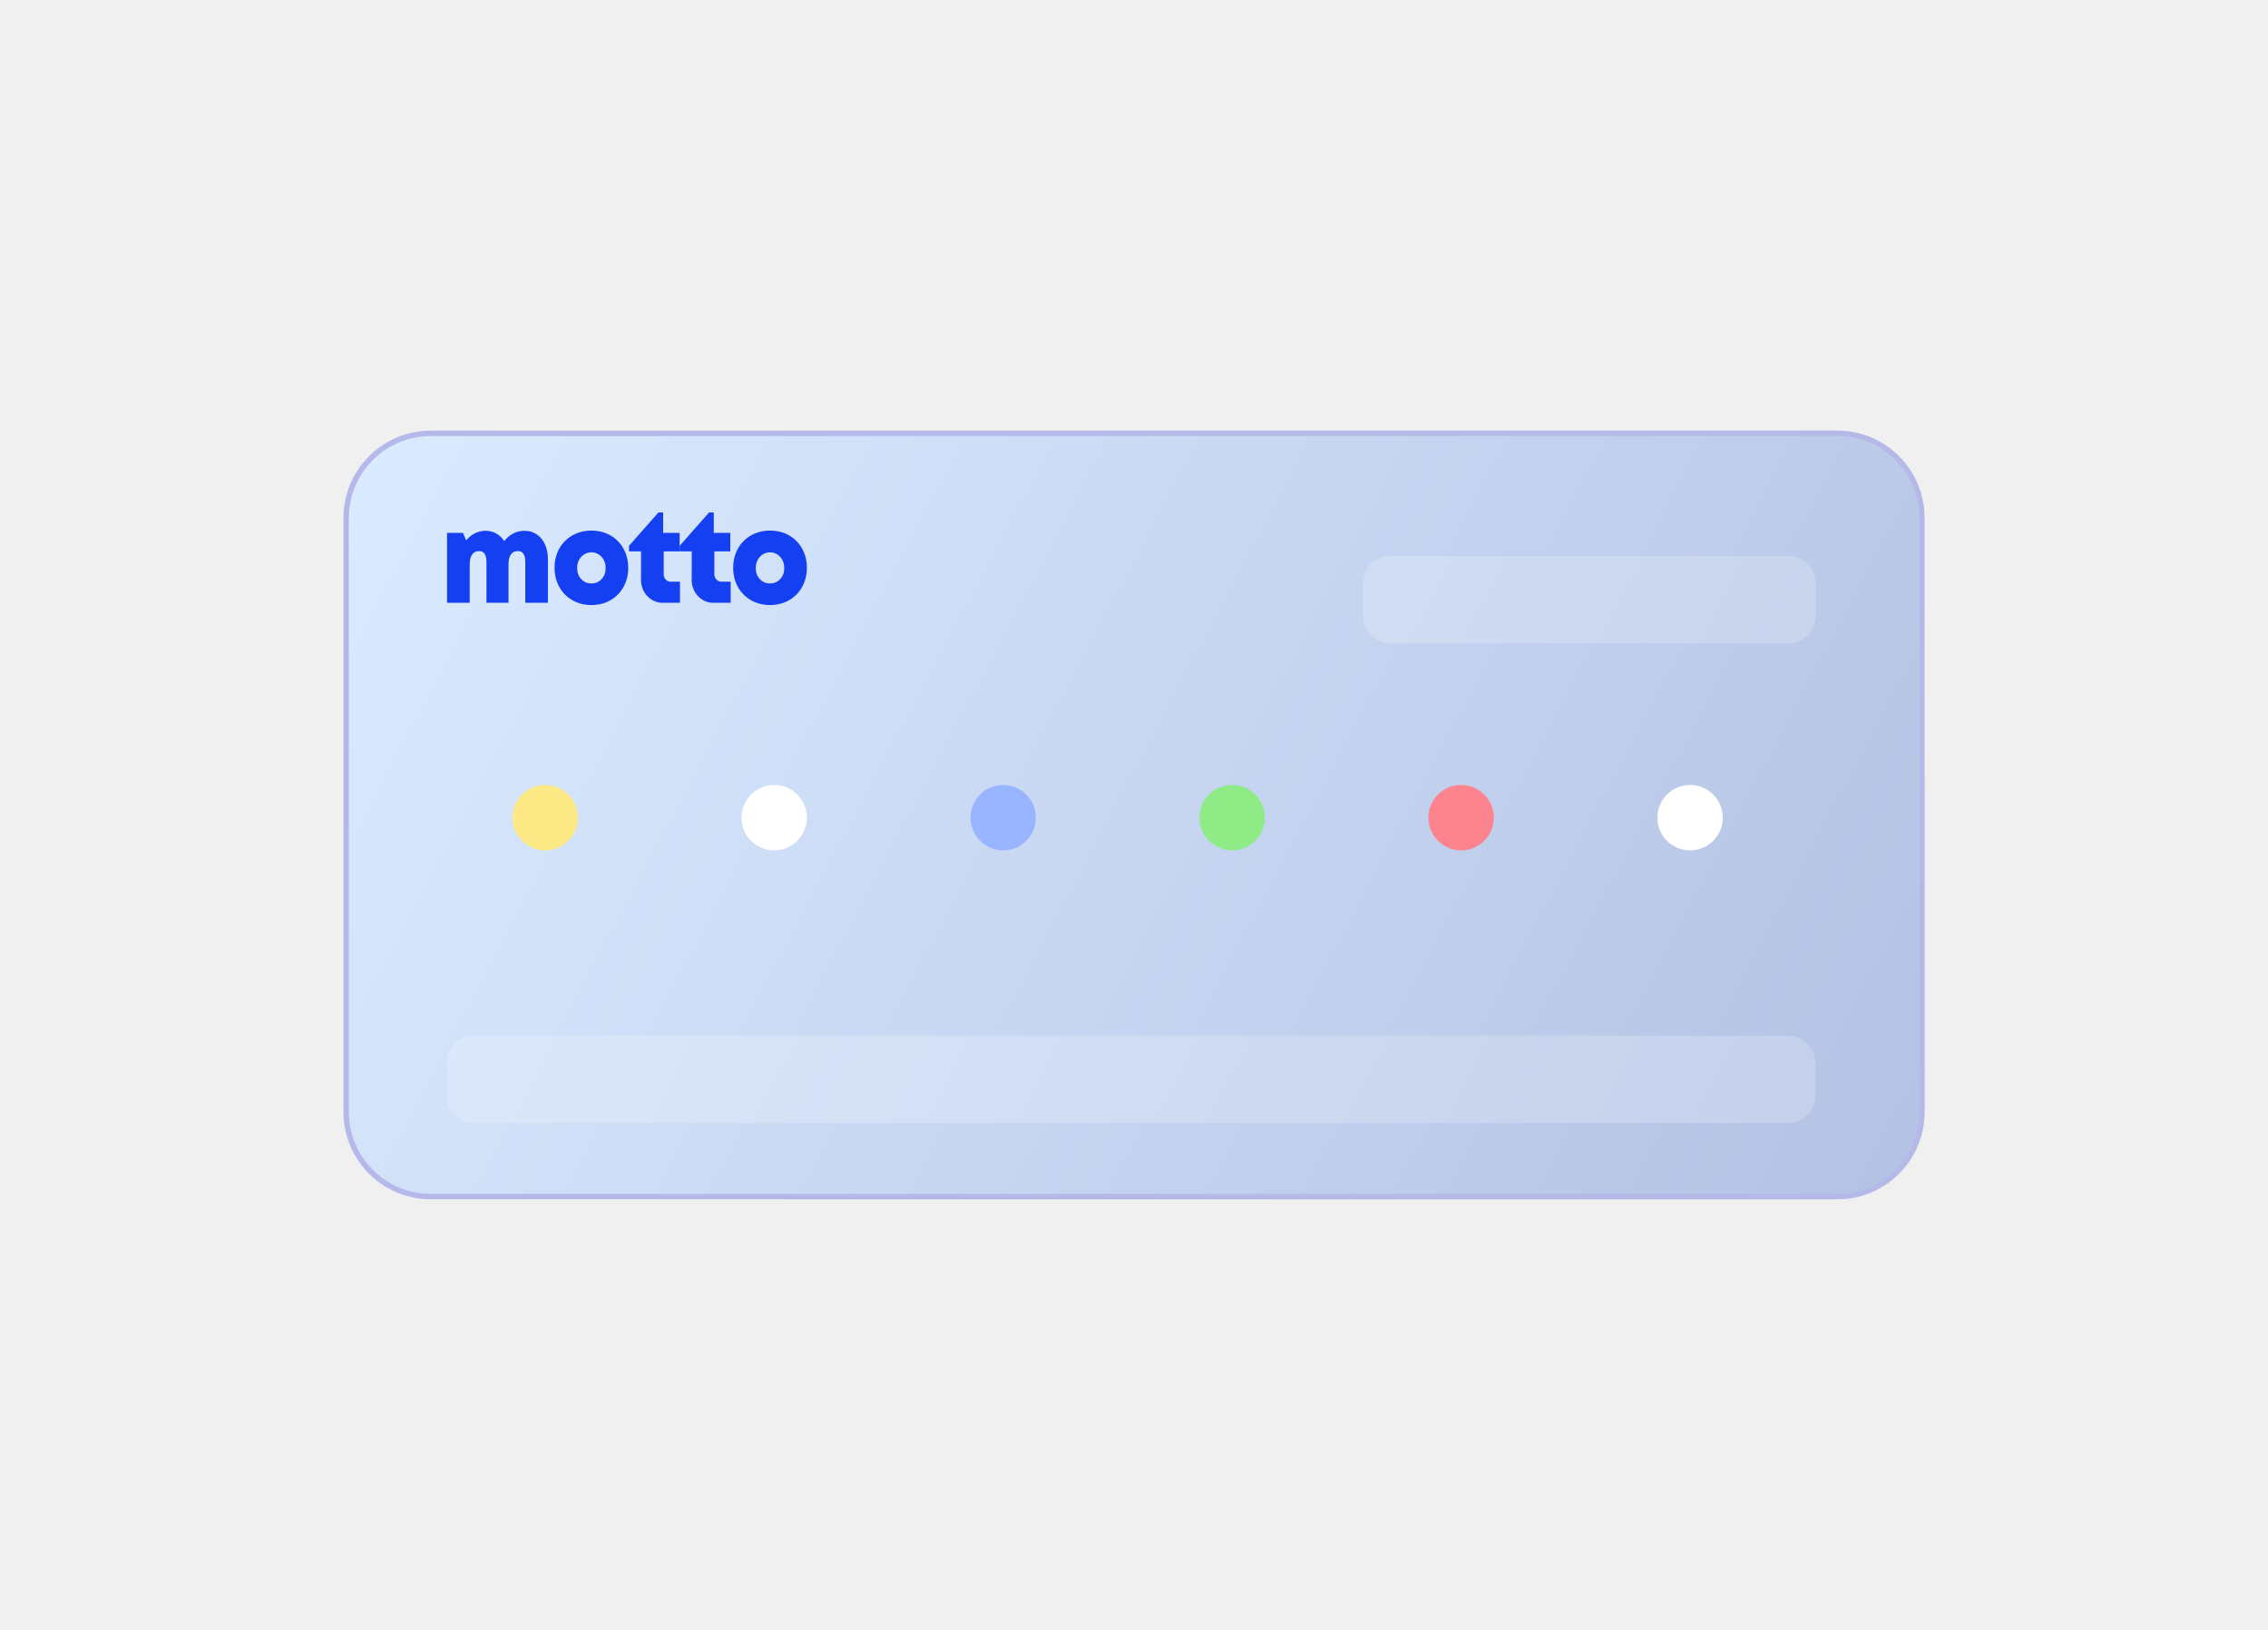
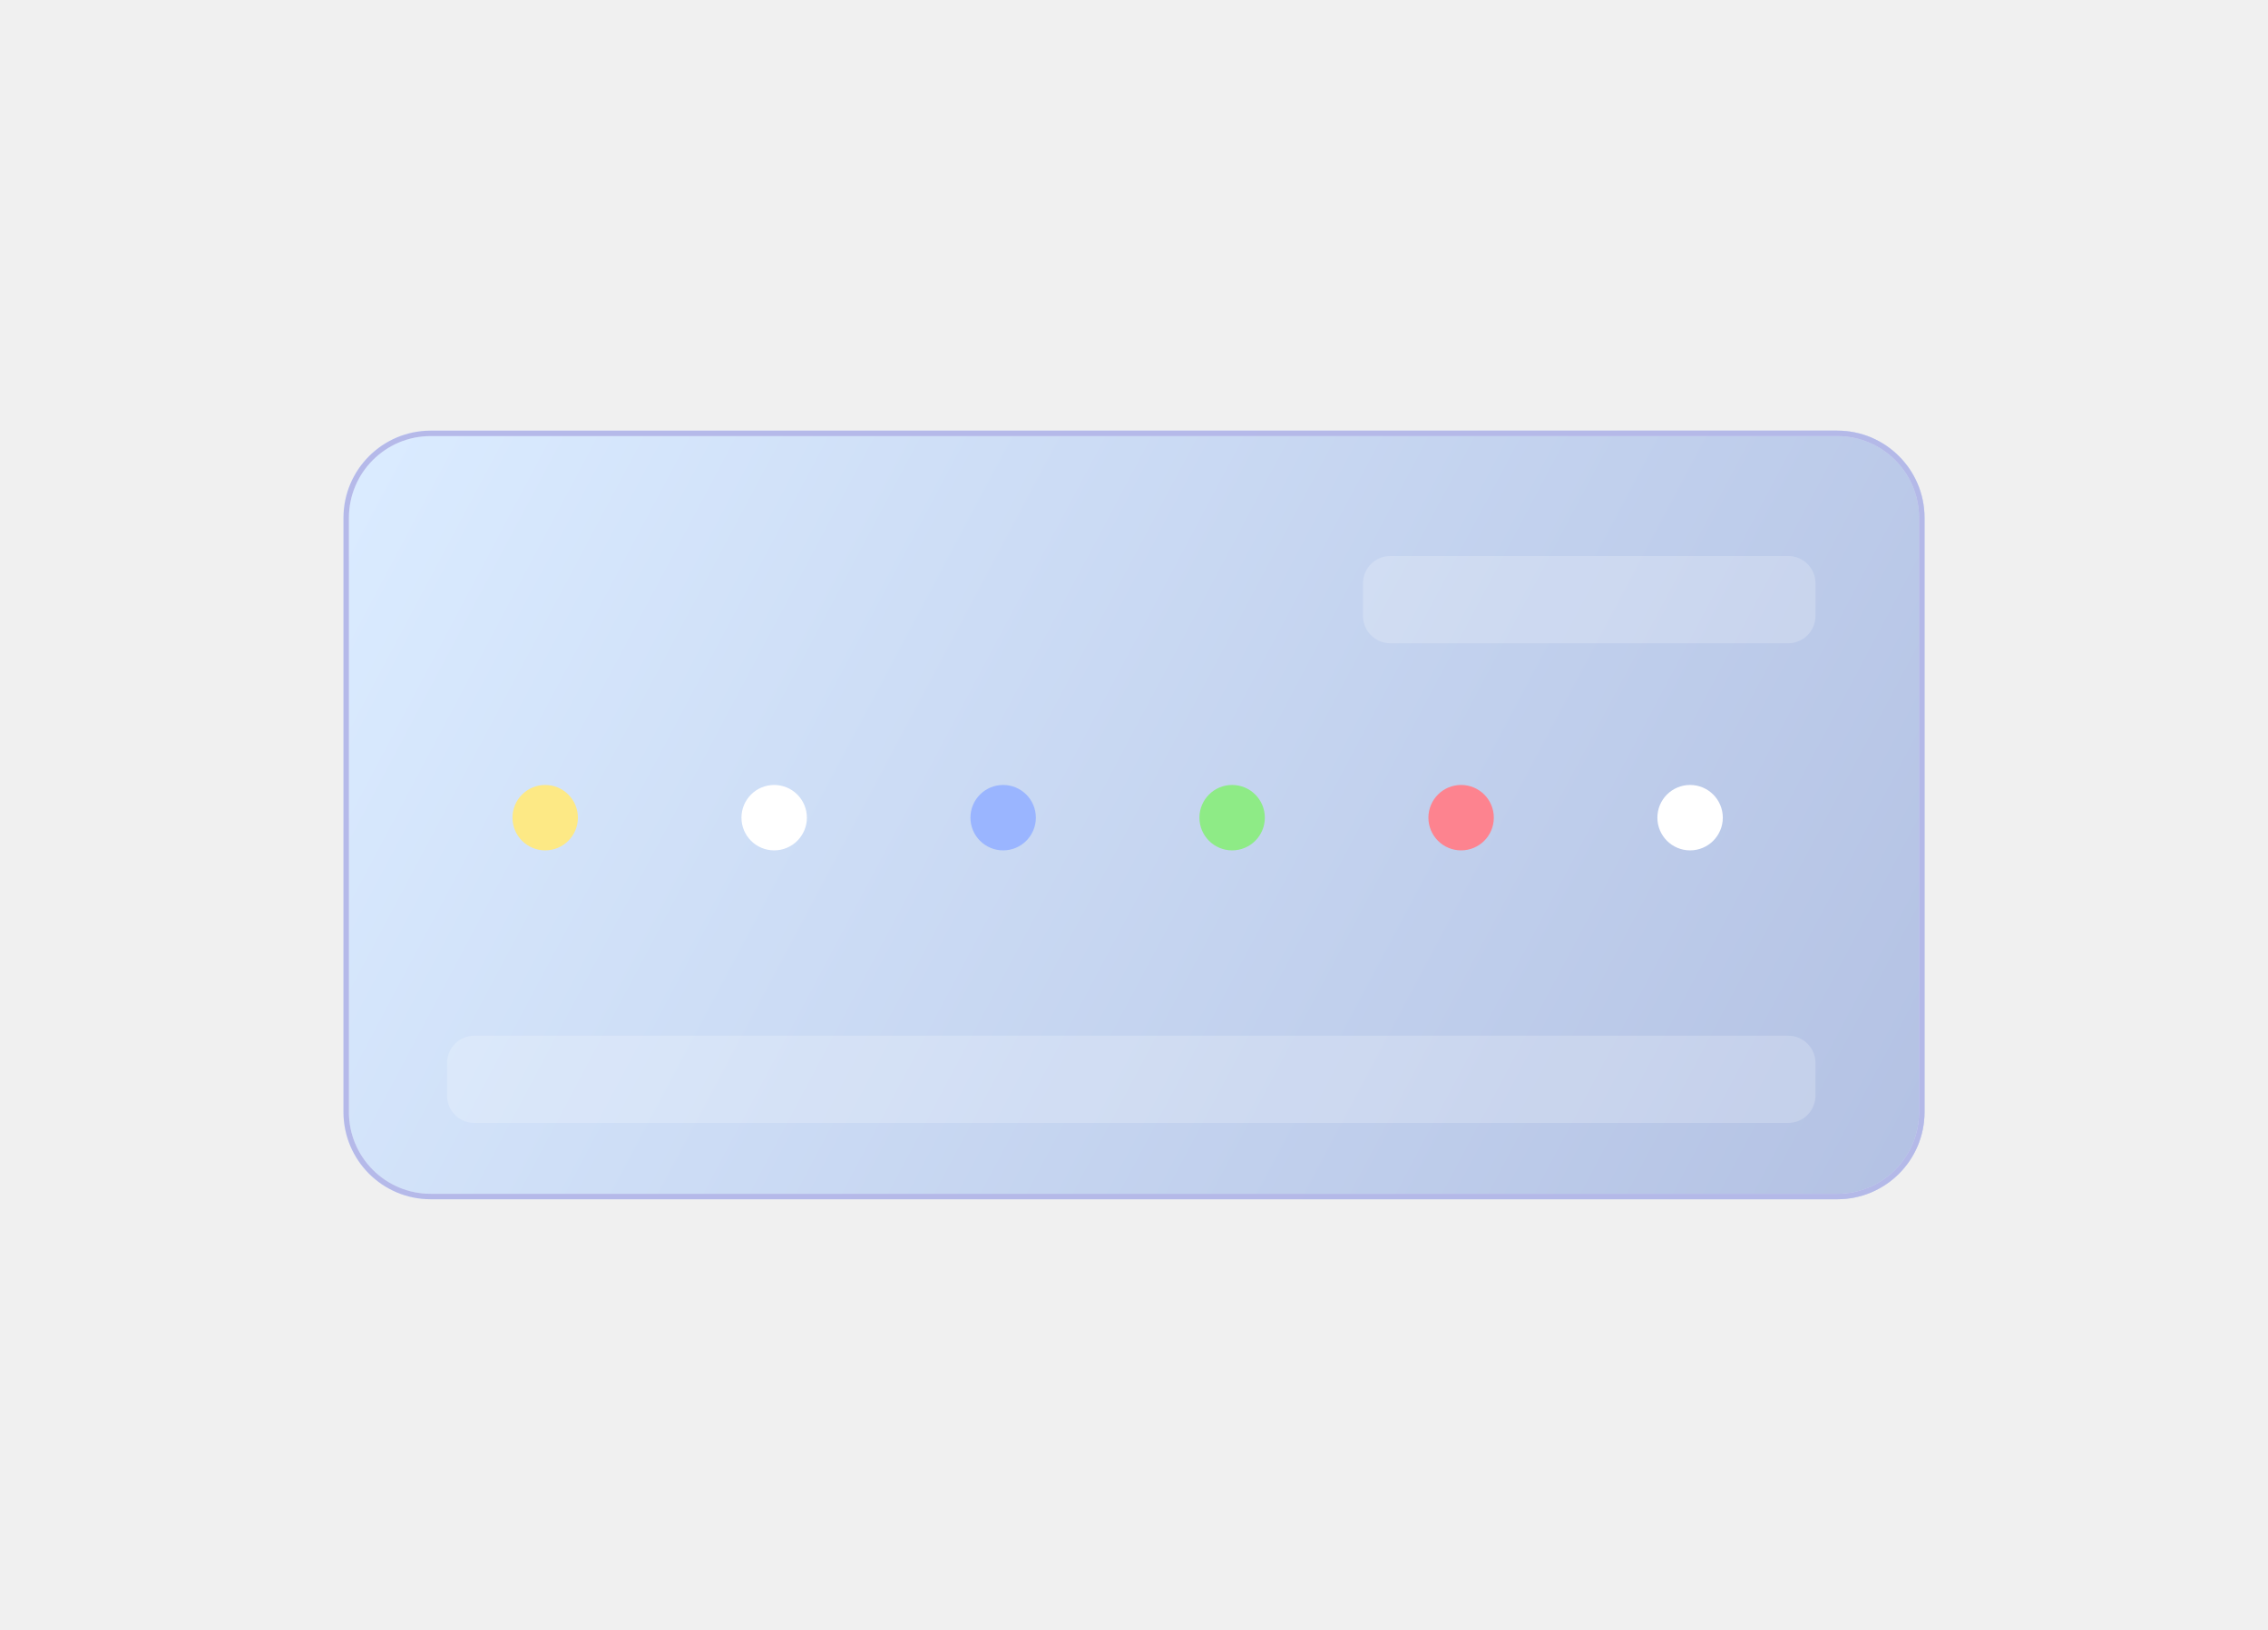
<svg xmlns="http://www.w3.org/2000/svg" width="416" height="299" viewBox="0 0 416 299" fill="none">
  <rect x="63" y="79" width="290" height="141" rx="16" fill="url(#paint0_linear_36_1570)" />
  <rect x="63.5" y="79.5" width="289" height="140" rx="15.5" stroke="white" stroke-opacity="0.96" />
  <rect x="63.5" y="79.5" width="289" height="140" rx="15.5" stroke="#434EC6" stroke-opacity="0.39" />
  <rect x="94" y="144" width="12" height="12" rx="6" fill="#FDE985" />
  <rect x="136" y="144" width="12" height="12" rx="6" fill="white" />
  <rect x="178" y="144" width="12" height="12" rx="6" fill="#9AB5FF" />
  <rect x="220" y="144" width="12" height="12" rx="6" fill="#8EEB86" />
  <rect x="262" y="144" width="12" height="12" rx="6" fill="#FD838F" />
  <rect x="304" y="144" width="12" height="12" rx="6" fill="white" />
  <rect x="250" y="102" width="83" height="16" rx="5" fill="white" fill-opacity="0.2" />
  <rect x="82" y="190" width="251" height="16" rx="5" fill="white" fill-opacity="0.2" />
-   <path d="M100.5 102.533V110.58H96.346V103.08C96.346 101.743 95.883 101.094 95 101.094C93.858 101.094 93.273 101.929 93.273 103.545V110.579H89.227V103.079C89.227 101.78 88.767 101.092 87.897 101.092C86.771 101.092 86.154 101.949 86.154 103.544V110.578H82V97.752H84.921L85.513 99.13C85.946 98.584 86.486 98.144 87.094 97.84C87.703 97.537 88.366 97.377 89.038 97.373C89.717 97.355 90.389 97.519 90.993 97.849C91.597 98.179 92.113 98.665 92.495 99.262C92.938 98.669 93.501 98.192 94.143 97.865C94.784 97.537 95.487 97.369 96.199 97.373C98.782 97.373 100.494 99.513 100.494 102.534" fill="#1540F2" />
-   <path d="M101.712 104.165C101.712 100.188 104.541 97.331 108.473 97.331C112.406 97.331 115.236 100.189 115.236 104.165C115.236 108.141 112.394 111 108.473 111C104.553 111 101.712 108.128 101.712 104.165ZM108.473 107.031C108.825 107.041 109.176 106.973 109.502 106.831C109.828 106.689 110.122 106.477 110.367 106.207C110.612 105.938 110.801 105.617 110.923 105.266C111.045 104.914 111.096 104.54 111.075 104.166C111.085 103.796 111.025 103.428 110.898 103.083C110.772 102.738 110.582 102.423 110.339 102.158C110.097 101.893 109.807 101.682 109.486 101.538C109.166 101.394 108.821 101.319 108.473 101.319C108.125 101.319 107.781 101.394 107.46 101.538C107.14 101.682 106.85 101.893 106.607 102.158C106.365 102.423 106.175 102.738 106.048 103.083C105.922 103.428 105.862 103.796 105.872 104.166C105.85 104.54 105.902 104.914 106.024 105.266C106.146 105.617 106.335 105.938 106.58 106.207C106.824 106.477 107.119 106.689 107.445 106.831C107.771 106.973 108.121 107.041 108.473 107.031Z" fill="#1540F2" />
-   <path d="M124.726 106.703V110.573H121.868C121.291 110.625 120.709 110.542 120.165 110.33C119.621 110.118 119.128 109.781 118.719 109.344C118.31 108.907 117.996 108.38 117.8 107.8C117.603 107.22 117.528 106.602 117.58 105.988V101.153H115.373V100.121L120.78 94H121.633V97.751H124.663V101.153H121.738V105.236C121.722 105.435 121.747 105.635 121.811 105.823C121.876 106.01 121.979 106.18 122.112 106.321C122.246 106.462 122.406 106.569 122.583 106.636C122.76 106.703 122.949 106.728 123.136 106.709L124.726 106.703Z" fill="#1540F2" />
-   <path d="M134.021 106.703V110.573H131.163C130.585 110.625 130.004 110.542 129.46 110.33C128.916 110.118 128.422 109.781 128.014 109.344C127.605 108.907 127.291 108.38 127.094 107.8C126.898 107.22 126.823 106.602 126.875 105.988V101.153H124.667V100.121L130.07 94H130.924V97.751H133.954V101.153H131.029V105.236C131.013 105.434 131.039 105.634 131.104 105.821C131.169 106.008 131.271 106.177 131.405 106.317C131.538 106.457 131.699 106.564 131.875 106.631C132.052 106.698 132.24 106.722 132.426 106.703H134.021Z" fill="#1540F2" />
-   <path d="M134.476 104.165C134.476 100.188 137.305 97.331 141.238 97.331C145.17 97.331 148 100.189 148 104.165C148 108.141 145.158 111 141.238 111C137.317 111 134.476 108.128 134.476 104.165ZM141.238 107.031C141.59 107.041 141.94 106.973 142.266 106.831C142.592 106.689 142.886 106.477 143.131 106.207C143.376 105.938 143.565 105.617 143.687 105.266C143.809 104.914 143.86 104.54 143.839 104.166C143.849 103.796 143.789 103.428 143.662 103.083C143.536 102.738 143.346 102.423 143.104 102.158C142.861 101.893 142.571 101.682 142.25 101.538C141.93 101.394 141.585 101.319 141.238 101.319C140.89 101.319 140.545 101.394 140.225 101.538C139.904 101.682 139.614 101.893 139.371 102.158C139.129 102.423 138.939 102.738 138.813 103.083C138.686 103.428 138.626 103.796 138.636 104.166C138.615 104.54 138.666 104.914 138.788 105.266C138.91 105.617 139.099 105.938 139.344 106.207C139.589 106.477 139.883 106.689 140.209 106.831C140.535 106.973 140.885 107.041 141.238 107.031Z" fill="#1540F2" />
  <defs>
    <linearGradient id="paint0_linear_36_1570" x1="69.174" y1="84.468" x2="346.621" y2="231.73" gradientUnits="userSpaceOnUse">
      <stop stop-color="#DAEBFF" />
      <stop offset="1" stop-color="#B3C1E3" />
    </linearGradient>
  </defs>
</svg>
